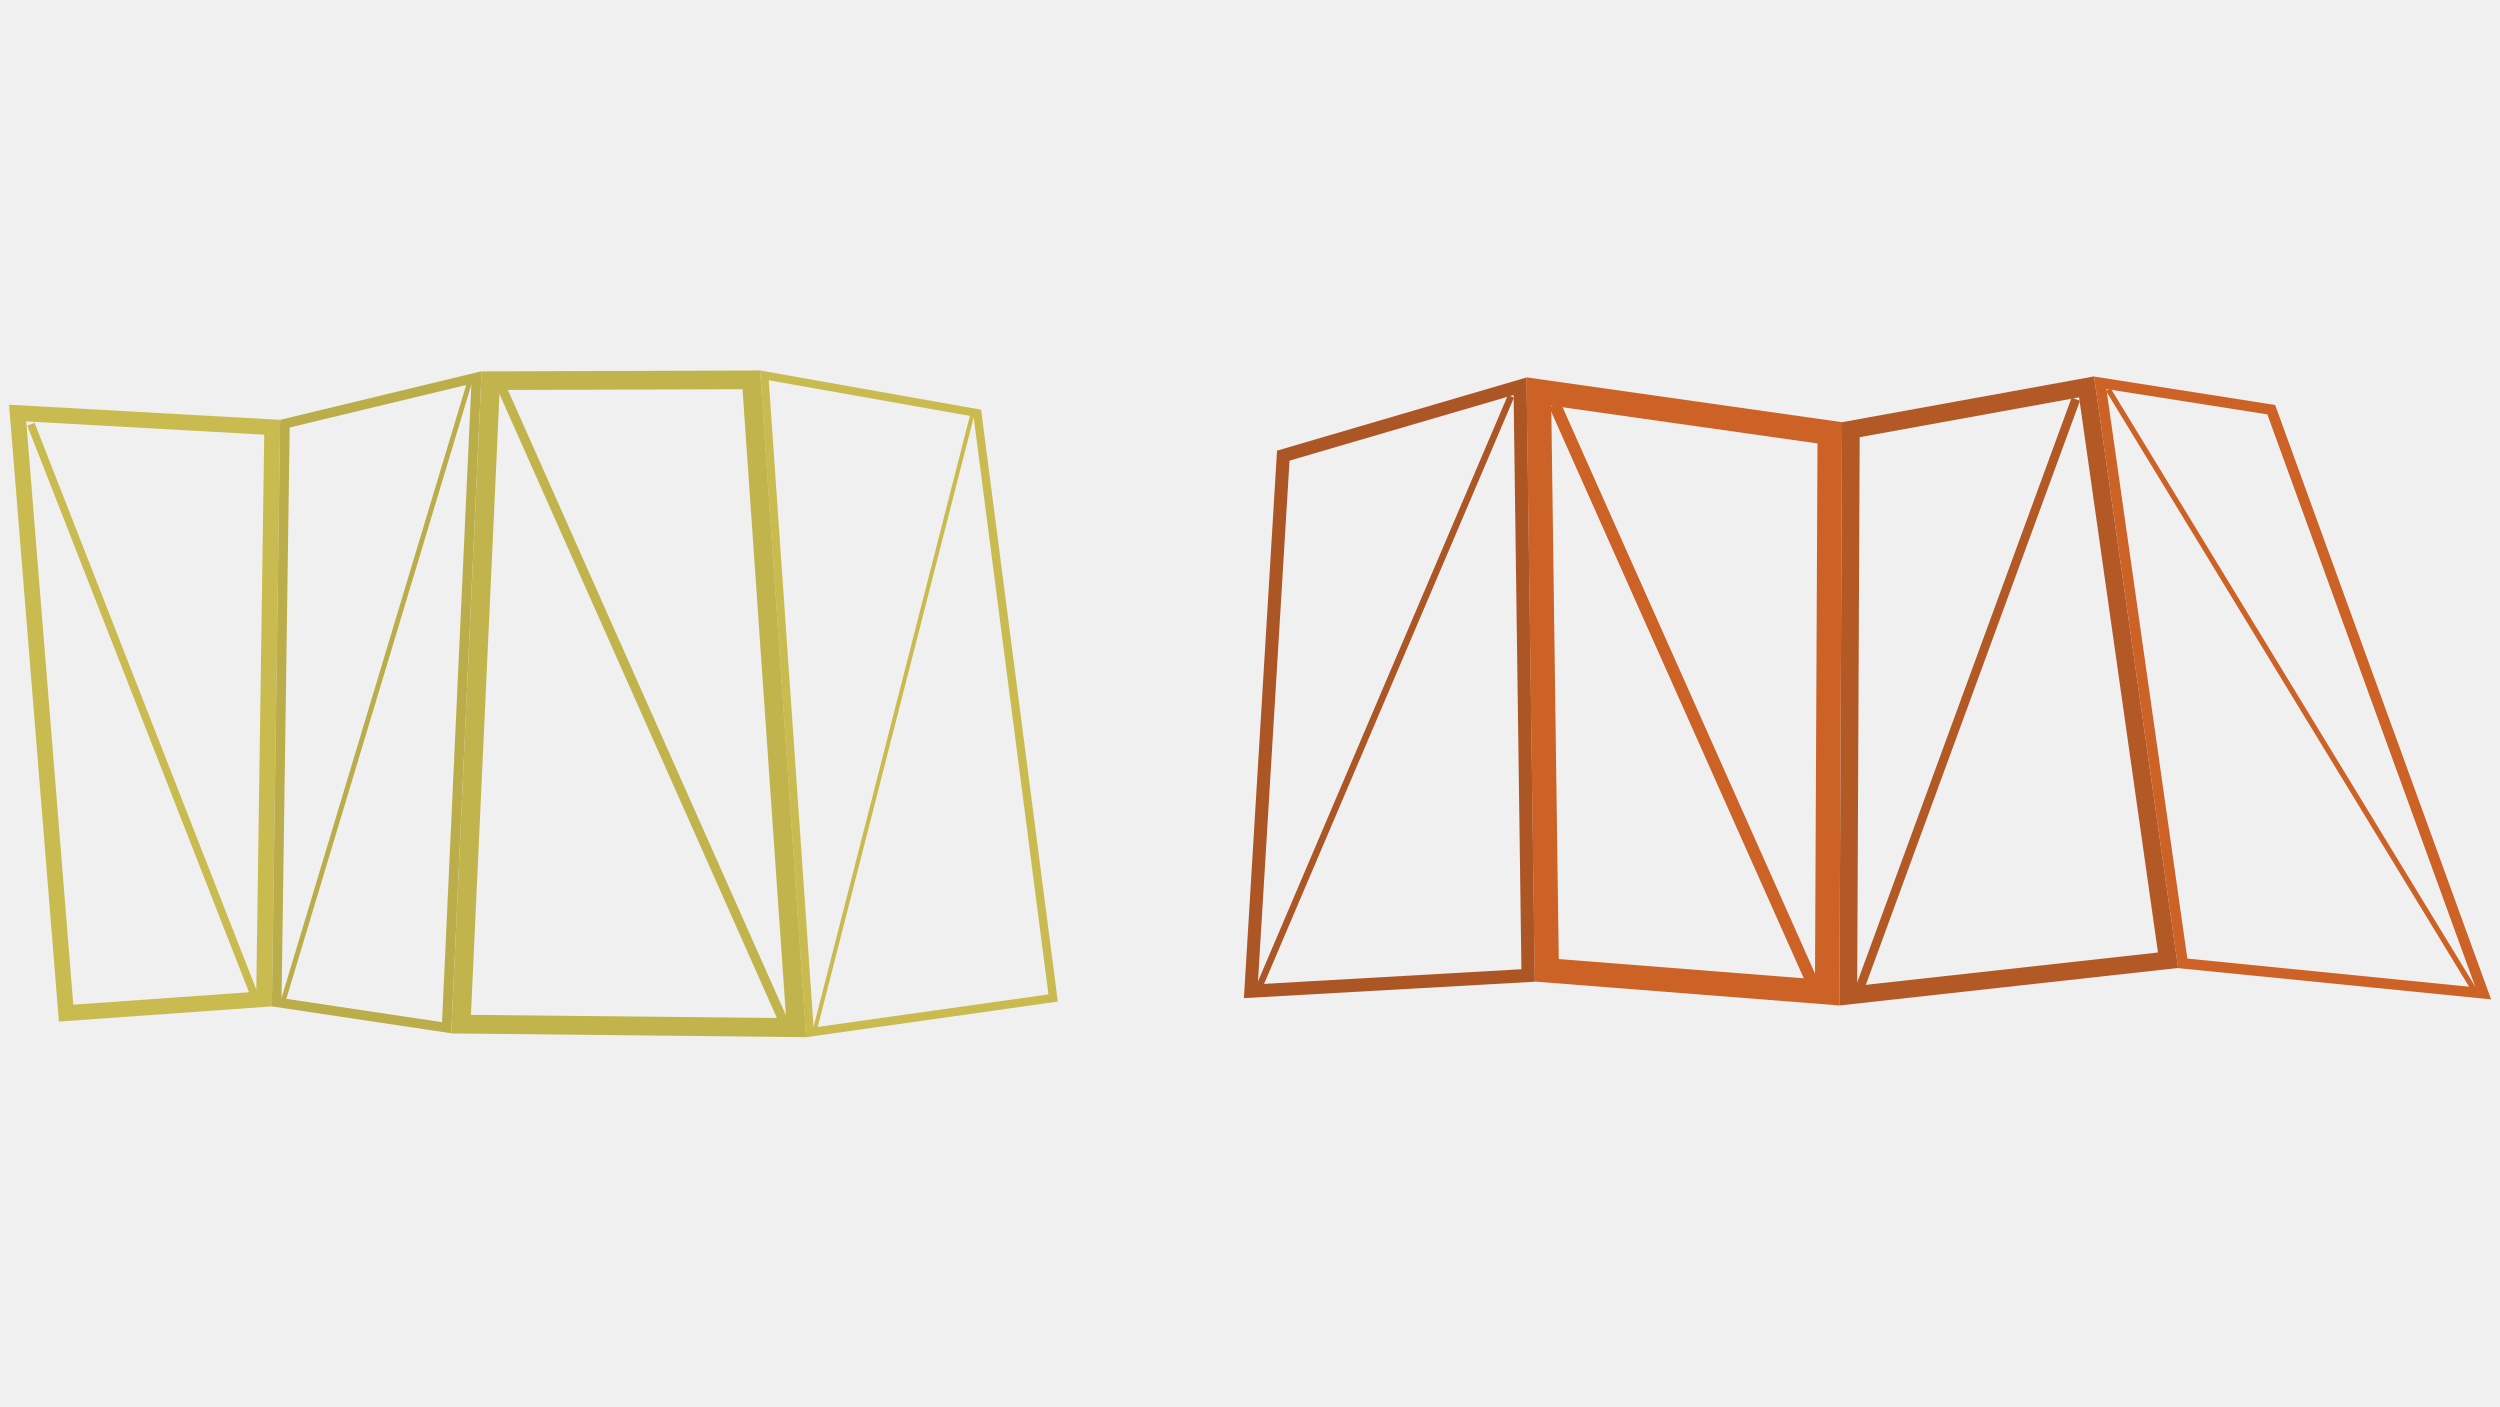
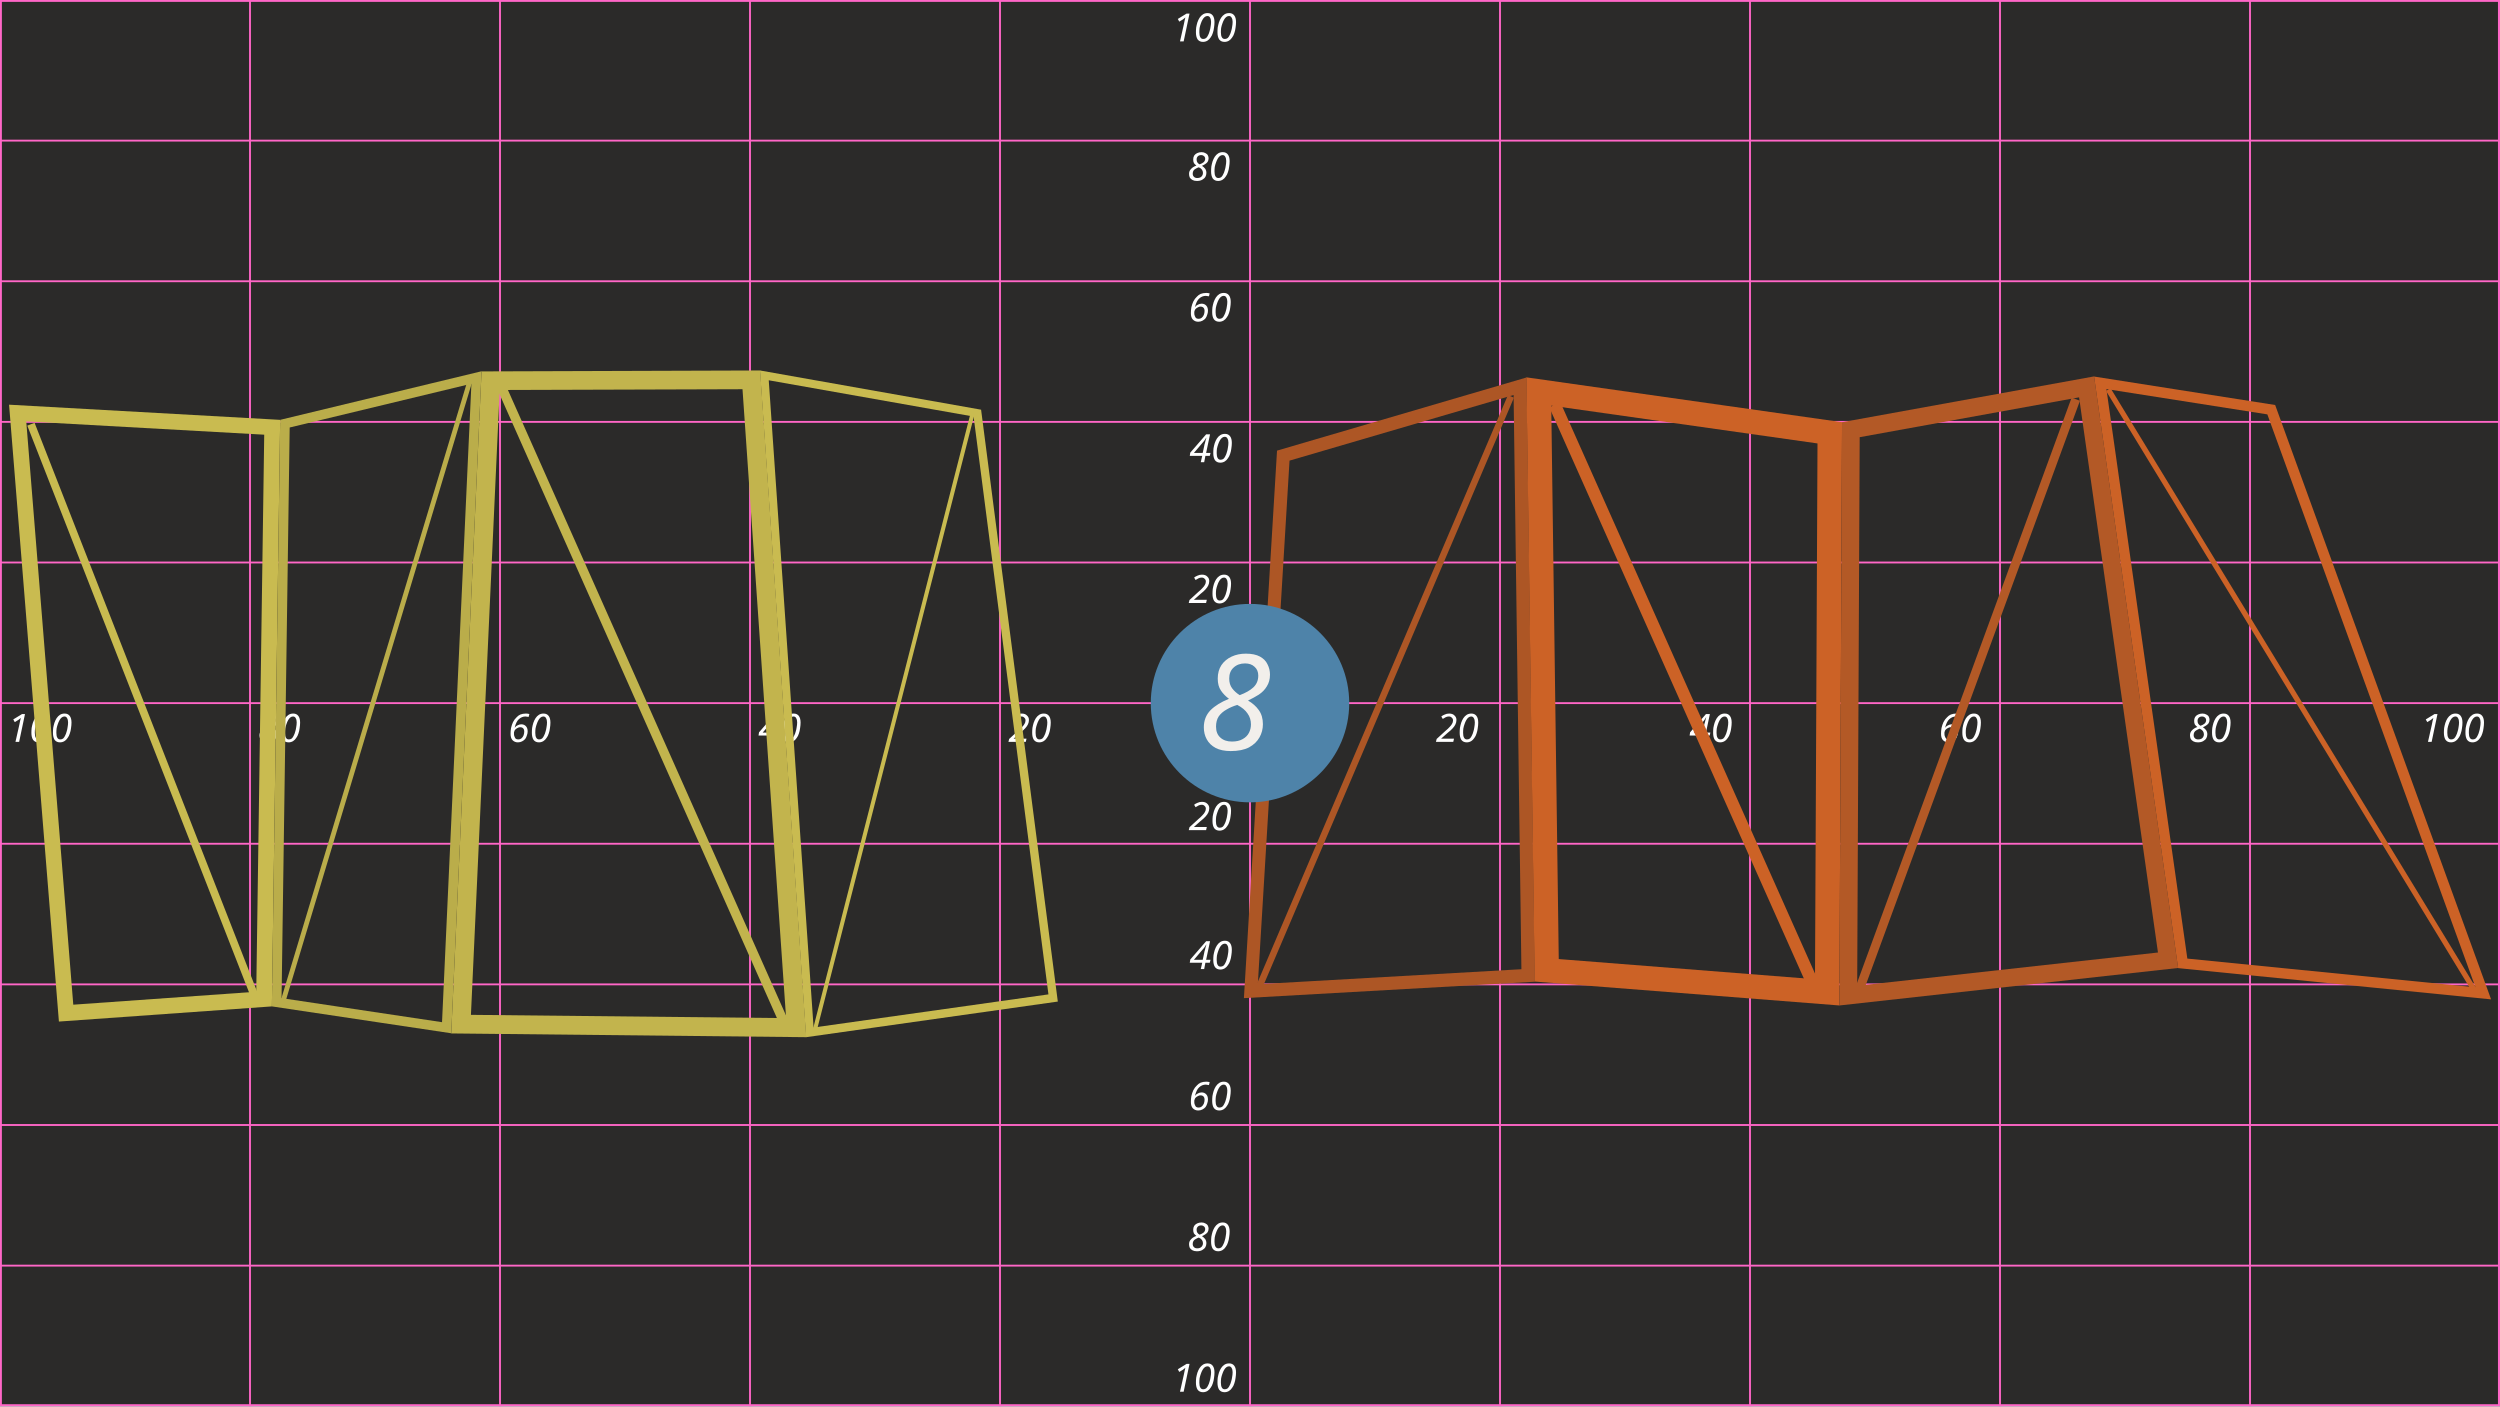
- <svg xmlns="http://www.w3.org/2000/svg" xmlns:xlink="http://www.w3.org/1999/xlink" id="uuid-16e6f1ff-028c-4e88-8061-54c4fc9a630a" data-name="ABs" width="160" height="90" viewBox="0 0 160 90">
+ <svg xmlns="http://www.w3.org/2000/svg" xmlns:xlink="http://www.w3.org/1999/xlink" id="uuid-babbf4ee-5f48-4e57-99b6-3380f428daa0" data-name="ABs" width="160" height="90" viewBox="0 0 160 90">
  <defs>
    <style>
-       .uuid-09cf70d4-e64e-420a-a814-3af3513483b0 {
+       .uuid-d7d80bcd-e46d-40f2-9dd5-0e6fa8d40704 {
+         fill: #232323;
+       }
+ 
+       .uuid-d59e610a-f017-4120-bcf9-73b300e940f2 {
        stroke: #c2b44d;
        stroke-width: .6px;
      }

-       .uuid-09cf70d4-e64e-420a-a814-3af3513483b0, .uuid-d8c4bd97-8c14-4caa-865a-566588049343, .uuid-4436561d-d1b7-4486-8468-5015ebe85d55, .uuid-b80a4e6d-bda7-41e5-a523-d8b3c25e1626, .uuid-c3295bce-b10f-4fd5-8352-4b3348601d2c, .uuid-f16a9e9c-56dd-44f0-8a84-f31cd0ba13fe, .uuid-60742658-50fd-40b6-87fd-7a1018406065, .uuid-98bc8858-8ea5-442d-a984-7404b5042a7e {
+       .uuid-d59e610a-f017-4120-bcf9-73b300e940f2, .uuid-9e91acbf-280c-4f54-ac49-c460c2ee3198, .uuid-67704a4b-fb51-4635-9157-3ceb6274ba20, .uuid-93ce931c-9f66-4184-b84c-64c13e21465e, .uuid-83eec49a-9053-4281-9689-9662c0cd2fd3, .uuid-c627a5a0-e66e-4b8b-ac9e-6abac9527556, .uuid-d1130936-c1c0-47c3-a1d6-e0b4cf349107, .uuid-45d64a46-f202-4cf7-997b-e5c55ecdbff9, .uuid-a009ce4b-7475-4d49-9e6a-f53df87f33cb {
        fill: none;
      }

-       .uuid-d8c4bd97-8c14-4caa-865a-566588049343 {
+       .uuid-9e91acbf-280c-4f54-ac49-c460c2ee3198 {
        stroke-width: .78px;
      }

-       .uuid-d8c4bd97-8c14-4caa-865a-566588049343, .uuid-4436561d-d1b7-4486-8468-5015ebe85d55 {
+       .uuid-9e91acbf-280c-4f54-ac49-c460c2ee3198, .uuid-67704a4b-fb51-4635-9157-3ceb6274ba20 {
        stroke: #cc6226;
      }

-       .uuid-4436561d-d1b7-4486-8468-5015ebe85d55 {
+       .uuid-67704a4b-fb51-4635-9157-3ceb6274ba20 {
        stroke-width: .34px;
      }

-       .uuid-b80a4e6d-bda7-41e5-a523-d8b3c25e1626 {
+       .uuid-1a6699a9-8aa1-45e5-ad0d-e38877cb2591 {
+         fill: #4e83a9;
+       }
+ 
+       .uuid-93ce931c-9f66-4184-b84c-64c13e21465e {
        stroke: #b35926;
        stroke-width: .57px;
      }

-       .uuid-8af2d19b-a28e-4aa8-b593-ee66620459c6 {
+       .uuid-c7fca8e7-5545-45f2-a52a-7b8bebaaa892 {
        fill: #c2b44d;
      }

-       .uuid-7c42b647-e520-4474-888c-d4865587881f {
+       .uuid-1caa9b27-ed1a-4b34-bfba-87d6de4e446d {
        fill: #baad4a;
      }

-       .uuid-746da664-c434-42ad-809a-4dc64f20f729 {
+       .uuid-d9193e6d-187a-439c-8bd0-44a095ac53a1 {
        fill: #ad5625;
      }

-       .uuid-c3295bce-b10f-4fd5-8352-4b3348601d2c {
+       .uuid-83eec49a-9053-4281-9689-9662c0cd2fd3 {
        stroke: #ad5625;
        stroke-width: .42px;
      }

-       .uuid-ddede9b1-3c03-49e9-b270-71fb1f1c62d2 {
+       .uuid-fc48fee2-c156-4edf-b21a-9808d77e4a3b {
        fill: #b35926;
      }

-       .uuid-f16a9e9c-56dd-44f0-8a84-f31cd0ba13fe {
+       .uuid-c627a5a0-e66e-4b8b-ac9e-6abac9527556 {
        stroke-width: .26px;
      }

-       .uuid-f16a9e9c-56dd-44f0-8a84-f31cd0ba13fe, .uuid-60742658-50fd-40b6-87fd-7a1018406065 {
+       .uuid-c627a5a0-e66e-4b8b-ac9e-6abac9527556, .uuid-d1130936-c1c0-47c3-a1d6-e0b4cf349107 {
        stroke: #c9bb50;
      }

-       .uuid-60742658-50fd-40b6-87fd-7a1018406065 {
+       .uuid-d1130936-c1c0-47c3-a1d6-e0b4cf349107 {
        stroke-width: .5px;
      }

-       .uuid-3f0c3a6a-3029-4ccb-939e-d98b2f5e550e {
+       .uuid-2e2fd0b1-05e2-4ff1-bca7-f1e468539dca {
        fill: #cc6226;
      }

-       .uuid-98bc8858-8ea5-442d-a984-7404b5042a7e {
+       .uuid-45d64a46-f202-4cf7-997b-e5c55ecdbff9 {
        stroke: #baad4a;
        stroke-width: .31px;
      }

-       .uuid-0c9a510d-4906-490f-8187-f76d2b9e59e2 {
+       .uuid-a009ce4b-7475-4d49-9e6a-f53df87f33cb {
+         stroke: #ff66c7;
+         stroke-width: .12px;
+       }
+ 
+       .uuid-ee8d4ae5-1591-4935-a81a-f182dac84d64 {
+         fill: #ff66c7;
+       }
+ 
+       .uuid-dadd5338-68ce-4dde-a714-d579fe564275 {
+         fill: #6e695a;
+         opacity: .1;
+       }
+ 
+       .uuid-14583802-9605-498e-b5cb-ab1dc549e913 {
+         fill: #f2efeb;
+         font-size: 8.5px;
+       }
+ 
+       .uuid-14583802-9605-498e-b5cb-ab1dc549e913, .uuid-f88de7d3-3d9a-4fbe-b614-740e16d779a4 {
+         font-family: Exo-Italic, Exo;
+         font-style: italic;
+       }
+ 
+       .uuid-f88de7d3-3d9a-4fbe-b614-740e16d779a4 {
+         fill: #fff;
+         font-size: 2.5px;
+       }
+ 
+       .uuid-f60d0a33-5cbd-466a-9077-983d32d25085 {
        fill: #c9bb50;
      }
    </style>
-     <symbol id="uuid-c828afa2-8e4d-47a1-830c-779dd4ff36b4" data-name="Bounding Box" viewBox="0 0 161.31 93.86" />
+     <symbol id="uuid-75cfcecb-4bb0-4a71-9288-c7d6796d790e" data-name="Bounding Box" viewBox="0 0 161.31 94.16">
+       <g>
+         <g id="uuid-6e356e1a-9693-44c8-9ef7-9e2b5a6eafe8" data-name="BG">
+           <rect class="uuid-d7d80bcd-e46d-40f2-9dd5-0e6fa8d40704" x="1.31" width="160" height="90" />
+           <rect class="uuid-dadd5338-68ce-4dde-a714-d579fe564275" x="1.31" width="160" height="90" />
+         </g>
+         <g id="uuid-1ce560aa-261f-49bd-a565-c79dacf5f948" data-name="Grid Lines">
+           <g>
+             <path class="uuid-ee8d4ae5-1591-4935-a81a-f182dac84d64" d="M161.18.12v89.75H1.43V.12h159.75M161.31,0H1.31v90h160V0h0Z" />
+             <line class="uuid-a009ce4b-7475-4d49-9e6a-f53df87f33cb" x1="1.31" y1="81" x2="161.31" y2="81" />
+             <line class="uuid-a009ce4b-7475-4d49-9e6a-f53df87f33cb" x1="1.31" y1="72" x2="161.31" y2="72" />
+             <line class="uuid-a009ce4b-7475-4d49-9e6a-f53df87f33cb" x1="1.31" y1="63" x2="161.31" y2="63" />
+             <line class="uuid-a009ce4b-7475-4d49-9e6a-f53df87f33cb" x1="1.31" y1="54" x2="161.31" y2="54" />
+             <line class="uuid-a009ce4b-7475-4d49-9e6a-f53df87f33cb" x1="1.31" y1="45" x2="161.31" y2="45" />
+             <line class="uuid-a009ce4b-7475-4d49-9e6a-f53df87f33cb" x1="1.31" y1="36" x2="161.31" y2="36" />
+             <line class="uuid-a009ce4b-7475-4d49-9e6a-f53df87f33cb" x1="1.31" y1="27" x2="161.31" y2="27" />
+             <line class="uuid-a009ce4b-7475-4d49-9e6a-f53df87f33cb" x1="1.31" y1="18" x2="161.31" y2="18" />
+             <line class="uuid-a009ce4b-7475-4d49-9e6a-f53df87f33cb" x1="1.31" y1="9" x2="161.31" y2="9" />
+             <line class="uuid-a009ce4b-7475-4d49-9e6a-f53df87f33cb" x1="145.31" x2="145.31" y2="90" />
+             <line class="uuid-a009ce4b-7475-4d49-9e6a-f53df87f33cb" x1="129.31" x2="129.31" y2="90" />
+             <line class="uuid-a009ce4b-7475-4d49-9e6a-f53df87f33cb" x1="113.31" x2="113.31" y2="90" />
+             <line class="uuid-a009ce4b-7475-4d49-9e6a-f53df87f33cb" x1="97.31" x2="97.31" y2="90" />
+             <line class="uuid-a009ce4b-7475-4d49-9e6a-f53df87f33cb" x1="81.31" x2="81.31" y2="90" />
+             <line class="uuid-a009ce4b-7475-4d49-9e6a-f53df87f33cb" x1="65.31" x2="65.31" y2="90" />
+             <line class="uuid-a009ce4b-7475-4d49-9e6a-f53df87f33cb" x1="49.31" x2="49.31" y2="90" />
+             <line class="uuid-a009ce4b-7475-4d49-9e6a-f53df87f33cb" x1="33.31" x2="33.31" y2="90" />
+             <line class="uuid-a009ce4b-7475-4d49-9e6a-f53df87f33cb" x1="17.31" x2="17.31" y2="90" />
+           </g>
+         </g>
+         <g id="uuid-9ce643a6-ab95-45bf-b434-b4f3f4666a78" data-name="Numbers as %">
+           <text class="uuid-f88de7d3-3d9a-4fbe-b614-740e16d779a4" transform="translate(93.21 47.48)">
+             <tspan x="0" y="0">20</tspan>
+           </text>
+           <text class="uuid-f88de7d3-3d9a-4fbe-b614-740e16d779a4" transform="translate(109.43 47.48)">
+             <tspan x="0" y="0">40</tspan>
+           </text>
+           <text class="uuid-f88de7d3-3d9a-4fbe-b614-740e16d779a4" transform="translate(125.38 47.48)">
+             <tspan x="0" y="0">60</tspan>
+           </text>
+           <text class="uuid-f88de7d3-3d9a-4fbe-b614-740e16d779a4" transform="translate(141.36 47.48)">
+             <tspan x="0" y="0">80</tspan>
+           </text>
+           <text class="uuid-f88de7d3-3d9a-4fbe-b614-740e16d779a4" transform="translate(156.2 47.48)">
+             <tspan x="0" y="0">100</tspan>
+           </text>
+           <text class="uuid-f88de7d3-3d9a-4fbe-b614-740e16d779a4" transform="translate(1.8 47.48)">
+             <tspan x="0" y="0">100</tspan>
+           </text>
+           <text class="uuid-f88de7d3-3d9a-4fbe-b614-740e16d779a4" transform="translate(17.81 47.48)">
+             <tspan x="0" y="0">80</tspan>
+           </text>
+           <text class="uuid-f88de7d3-3d9a-4fbe-b614-740e16d779a4" transform="translate(33.83 47.48)">
+             <tspan x="0" y="0">60</tspan>
+           </text>
+           <text class="uuid-f88de7d3-3d9a-4fbe-b614-740e16d779a4" transform="translate(49.84 47.48)">
+             <tspan x="0" y="0">40</tspan>
+           </text>
+           <text class="uuid-f88de7d3-3d9a-4fbe-b614-740e16d779a4" transform="translate(65.85 47.48)">
+             <tspan x="0" y="0">20</tspan>
+           </text>
+           <text class="uuid-f88de7d3-3d9a-4fbe-b614-740e16d779a4" transform="translate(77.39 38.59)">
+             <tspan x="0" y="0">20</tspan>
+           </text>
+           <text class="uuid-f88de7d3-3d9a-4fbe-b614-740e16d779a4" transform="translate(77.44 29.58)">
+             <tspan x="0" y="0">40</tspan>
+           </text>
+           <text class="uuid-f88de7d3-3d9a-4fbe-b614-740e16d779a4" transform="translate(77.37 20.56)">
+             <tspan x="0" y="0">60</tspan>
+           </text>
+           <text class="uuid-f88de7d3-3d9a-4fbe-b614-740e16d779a4" transform="translate(77.3 11.55)">
+             <tspan x="0" y="0">80</tspan>
+           </text>
+           <text class="uuid-f88de7d3-3d9a-4fbe-b614-740e16d779a4" transform="translate(76.33 2.65)">
+             <tspan x="0" y="0">100</tspan>
+           </text>
+           <text class="uuid-f88de7d3-3d9a-4fbe-b614-740e16d779a4" transform="translate(76.33 89.07)">
+             <tspan x="0" y="0">100</tspan>
+           </text>
+           <text class="uuid-f88de7d3-3d9a-4fbe-b614-740e16d779a4" transform="translate(77.3 80.05)">
+             <tspan x="0" y="0">80</tspan>
+           </text>
+           <text class="uuid-f88de7d3-3d9a-4fbe-b614-740e16d779a4" transform="translate(77.37 71.04)">
+             <tspan x="0" y="0">60</tspan>
+           </text>
+           <text class="uuid-f88de7d3-3d9a-4fbe-b614-740e16d779a4" transform="translate(77.44 62.02)">
+             <tspan x="0" y="0">40</tspan>
+           </text>
+           <text class="uuid-f88de7d3-3d9a-4fbe-b614-740e16d779a4" transform="translate(77.39 53.13)">
+             <tspan x="0" y="0">20</tspan>
+           </text>
+         </g>
+       </g>
+     </symbol>
  </defs>
-   <g id="uuid-7d7925e4-1079-4e29-beeb-0a422a0d5a5b" data-name="AB08">
-     <use width="161.31" height="93.86" transform="translate(-1.31)" xlink:href="#uuid-c828afa2-8e4d-47a1-830c-779dd4ff36b4" />
+   <g id="uuid-1ee94adc-033b-4491-8a4b-3c0615665eaa" data-name="AB08">
+     <use width="161.31" height="94.16" transform="translate(-1.31)" xlink:href="#uuid-75cfcecb-4bb0-4a71-9288-c7d6796d790e" />
    <g>
-       <line class="uuid-60742658-50fd-40b6-87fd-7a1018406065" x1="1.98" y1="27.15" x2="16.3" y2="63.75" />
-       <line class="uuid-09cf70d4-e64e-420a-a814-3af3513483b0" x1="32.05" y1="24.67" x2="50.2" y2="65.49" />
-       <line class="uuid-f16a9e9c-56dd-44f0-8a84-f31cd0ba13fe" x1="62.27" y1="26.37" x2="52.13" y2="66" />
-       <line class="uuid-98bc8858-8ea5-442d-a984-7404b5042a7e" x1="30.05" y1="24.47" x2="18.08" y2="64.2" />
-       <line class="uuid-4436561d-d1b7-4486-8468-5015ebe85d55" x1="158.38" y1="63.41" x2="134.93" y2="24.93" />
-       <line class="uuid-d8c4bd97-8c14-4caa-865a-566588049343" x1="116.1" y1="63.13" x2="99.51" y2="25.91" />
-       <line class="uuid-c3295bce-b10f-4fd5-8352-4b3348601d2c" x1="80.56" y1="63.23" x2="96.7" y2="25.37" />
-       <line class="uuid-b80a4e6d-bda7-41e5-a523-d8b3c25e1626" x1="119.04" y1="63.22" x2="132.85" y2="25.55" />
-       <path class="uuid-0c9a510d-4906-490f-8187-f76d2b9e59e2" d="M1.68,26.97l15.23.85-.51,35.65-11.71.83L1.68,26.97M.58,25.9l3.19,39.48,13.63-.97.53-37.54-17.35-.97h0Z" />
-       <path class="uuid-7c42b647-e520-4474-888c-d4865587881f" d="M30.17,24.56l-1.88,40.86-10.27-1.54.52-36.52,11.62-2.8M30.82,23.76l-12.89,3.11-.53,37.54,11.48,1.72,1.94-42.37h0Z" />
-       <path class="uuid-8af2d19b-a28e-4aa8-b593-ee66620459c6" d="M47.52,24.91l2.79,40.25-20.17-.21,1.84-39.99,15.55-.05M48.64,23.71l-17.82.06-1.94,42.37,22.72.24-2.95-42.67h0Z" />
-       <path class="uuid-0c9a510d-4906-490f-8187-f76d2b9e59e2" d="M49.21,24.34l13.1,2.32,4.79,36.98-15.03,2.12-2.87-41.42M48.64,23.71l2.95,42.67,16.11-2.28-4.91-37.88-14.15-2.51h0Z" />
-       <path class="uuid-746da664-c434-42ad-809a-4dc64f20f729" d="M96.87,25.27l.5,36.76-16.87.96,2.03-33.51,14.34-4.2M97.69,24.16l-15.96,4.68-2.12,35.04,18.62-1.05-.53-38.66h0Z" />
-       <path class="uuid-3f0c3a6a-3029-4ccb-939e-d98b2f5e550e" d="M99.27,25.96l17.05,2.42-.16,34.29-16.4-1.29-.48-35.42M97.69,24.16l.53,38.66,19.5,1.53.17-37.33-20.2-2.87h0Z" />
-       <path class="uuid-ddede9b1-3c03-49e9-b270-71fb1f1c62d2" d="M133.06,25.42l5.05,35.54-19.25,2.13.16-35.11,14.04-2.55M134.02,24.09l-16.13,2.93-.17,37.33,21.68-2.4-5.38-37.87h0Z" />
-       <path class="uuid-3f0c3a6a-3029-4ccb-939e-d98b2f5e550e" d="M134.81,24.9l10.3,1.62,13.32,36.67-18.44-1.84-5.18-36.45M134.02,24.09l5.38,37.87,20.03,2-13.82-38.04-11.58-1.82h0Z" />
+       <line class="uuid-d1130936-c1c0-47c3-a1d6-e0b4cf349107" x1="1.98" y1="27.15" x2="16.3" y2="63.75" />
+       <line class="uuid-d59e610a-f017-4120-bcf9-73b300e940f2" x1="32.05" y1="24.67" x2="50.2" y2="65.49" />
+       <line class="uuid-c627a5a0-e66e-4b8b-ac9e-6abac9527556" x1="62.27" y1="26.37" x2="52.13" y2="66" />
+       <line class="uuid-45d64a46-f202-4cf7-997b-e5c55ecdbff9" x1="30.05" y1="24.47" x2="18.08" y2="64.2" />
+       <line class="uuid-67704a4b-fb51-4635-9157-3ceb6274ba20" x1="158.38" y1="63.41" x2="134.93" y2="24.93" />
+       <line class="uuid-9e91acbf-280c-4f54-ac49-c460c2ee3198" x1="116.1" y1="63.13" x2="99.51" y2="25.91" />
+       <line class="uuid-83eec49a-9053-4281-9689-9662c0cd2fd3" x1="80.56" y1="63.23" x2="96.7" y2="25.37" />
+       <line class="uuid-93ce931c-9f66-4184-b84c-64c13e21465e" x1="119.04" y1="63.22" x2="132.85" y2="25.55" />
+       <path class="uuid-f60d0a33-5cbd-466a-9077-983d32d25085" d="M1.68,26.97l15.23.85-.51,35.65-11.71.83L1.68,26.97M.58,25.9l3.19,39.48,13.63-.97.53-37.54-17.35-.97h0Z" />
+       <path class="uuid-1caa9b27-ed1a-4b34-bfba-87d6de4e446d" d="M30.17,24.56l-1.88,40.86-10.27-1.54.52-36.52,11.62-2.8M30.82,23.76l-12.89,3.11-.53,37.54,11.48,1.72,1.94-42.37h0Z" />
+       <path class="uuid-c7fca8e7-5545-45f2-a52a-7b8bebaaa892" d="M47.52,24.91l2.79,40.25-20.17-.21,1.84-39.99,15.55-.05M48.64,23.71l-17.82.06-1.94,42.37,22.72.24-2.95-42.67h0Z" />
+       <path class="uuid-f60d0a33-5cbd-466a-9077-983d32d25085" d="M49.21,24.34l13.1,2.32,4.79,36.98-15.03,2.12-2.87-41.42M48.64,23.71l2.95,42.67,16.11-2.28-4.91-37.88-14.15-2.51h0Z" />
+       <path class="uuid-d9193e6d-187a-439c-8bd0-44a095ac53a1" d="M96.87,25.27l.5,36.76-16.87.96,2.03-33.51,14.34-4.2M97.69,24.16l-15.96,4.68-2.12,35.04,18.62-1.05-.53-38.66h0Z" />
+       <path class="uuid-2e2fd0b1-05e2-4ff1-bca7-f1e468539dca" d="M99.27,25.96l17.05,2.42-.16,34.29-16.4-1.29-.48-35.42M97.69,24.16l.53,38.66,19.5,1.53.17-37.33-20.2-2.87h0Z" />
+       <path class="uuid-fc48fee2-c156-4edf-b21a-9808d77e4a3b" d="M133.06,25.42l5.05,35.54-19.25,2.13.16-35.11,14.04-2.55M134.02,24.09l-16.13,2.93-.17,37.33,21.68-2.4-5.38-37.87h0Z" />
+       <path class="uuid-2e2fd0b1-05e2-4ff1-bca7-f1e468539dca" d="M134.81,24.9l10.3,1.62,13.32,36.67-18.44-1.84-5.18-36.45M134.02,24.09l5.38,37.87,20.03,2-13.82-38.04-11.58-1.82h0Z" />
+     </g>
+     <g id="uuid-a5790ebf-72c9-4abd-abc6-4022d8e99326" data-name="Single AB Number copy 6">
+       <g>
+         <circle class="uuid-1a6699a9-8aa1-45e5-ad0d-e38877cb2591" cx="80" cy="45" r="6.35" />
+         <text class="uuid-14583802-9605-498e-b5cb-ab1dc549e913" transform="translate(76.67 47.99)">
+           <tspan x="0" y="0">8</tspan>
+         </text>
+       </g>
    </g>
  </g>
</svg>
